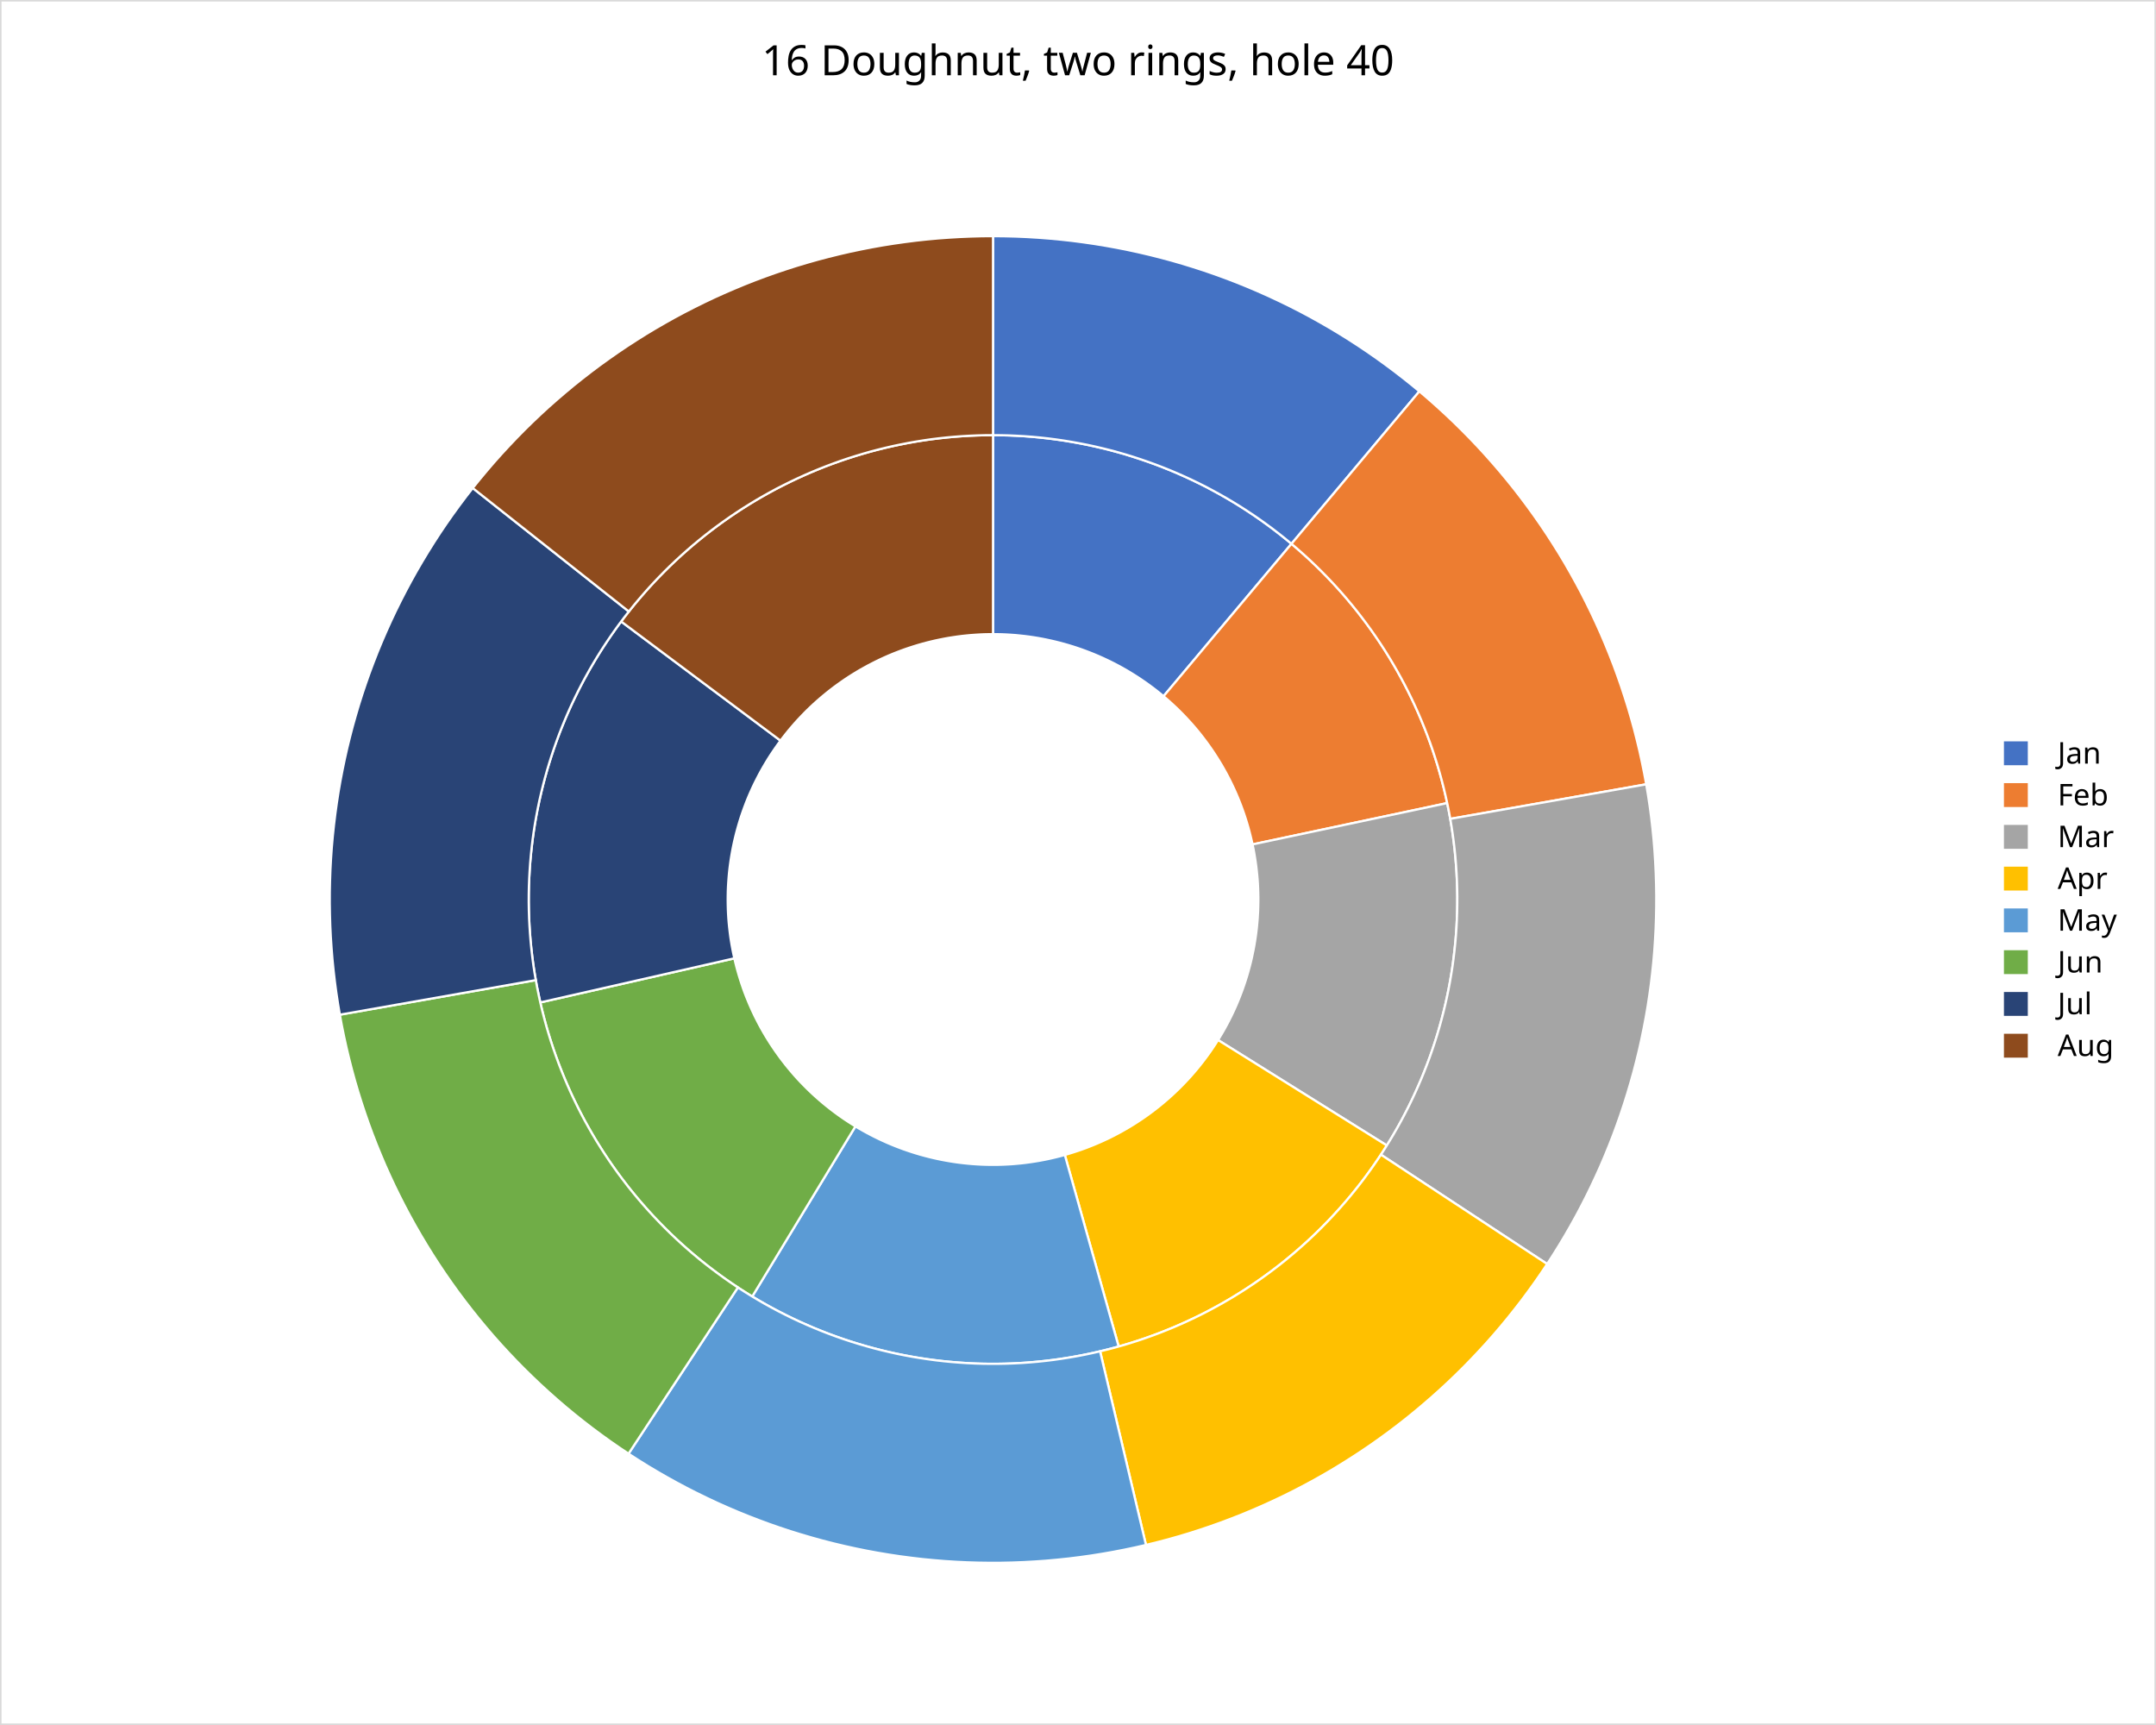
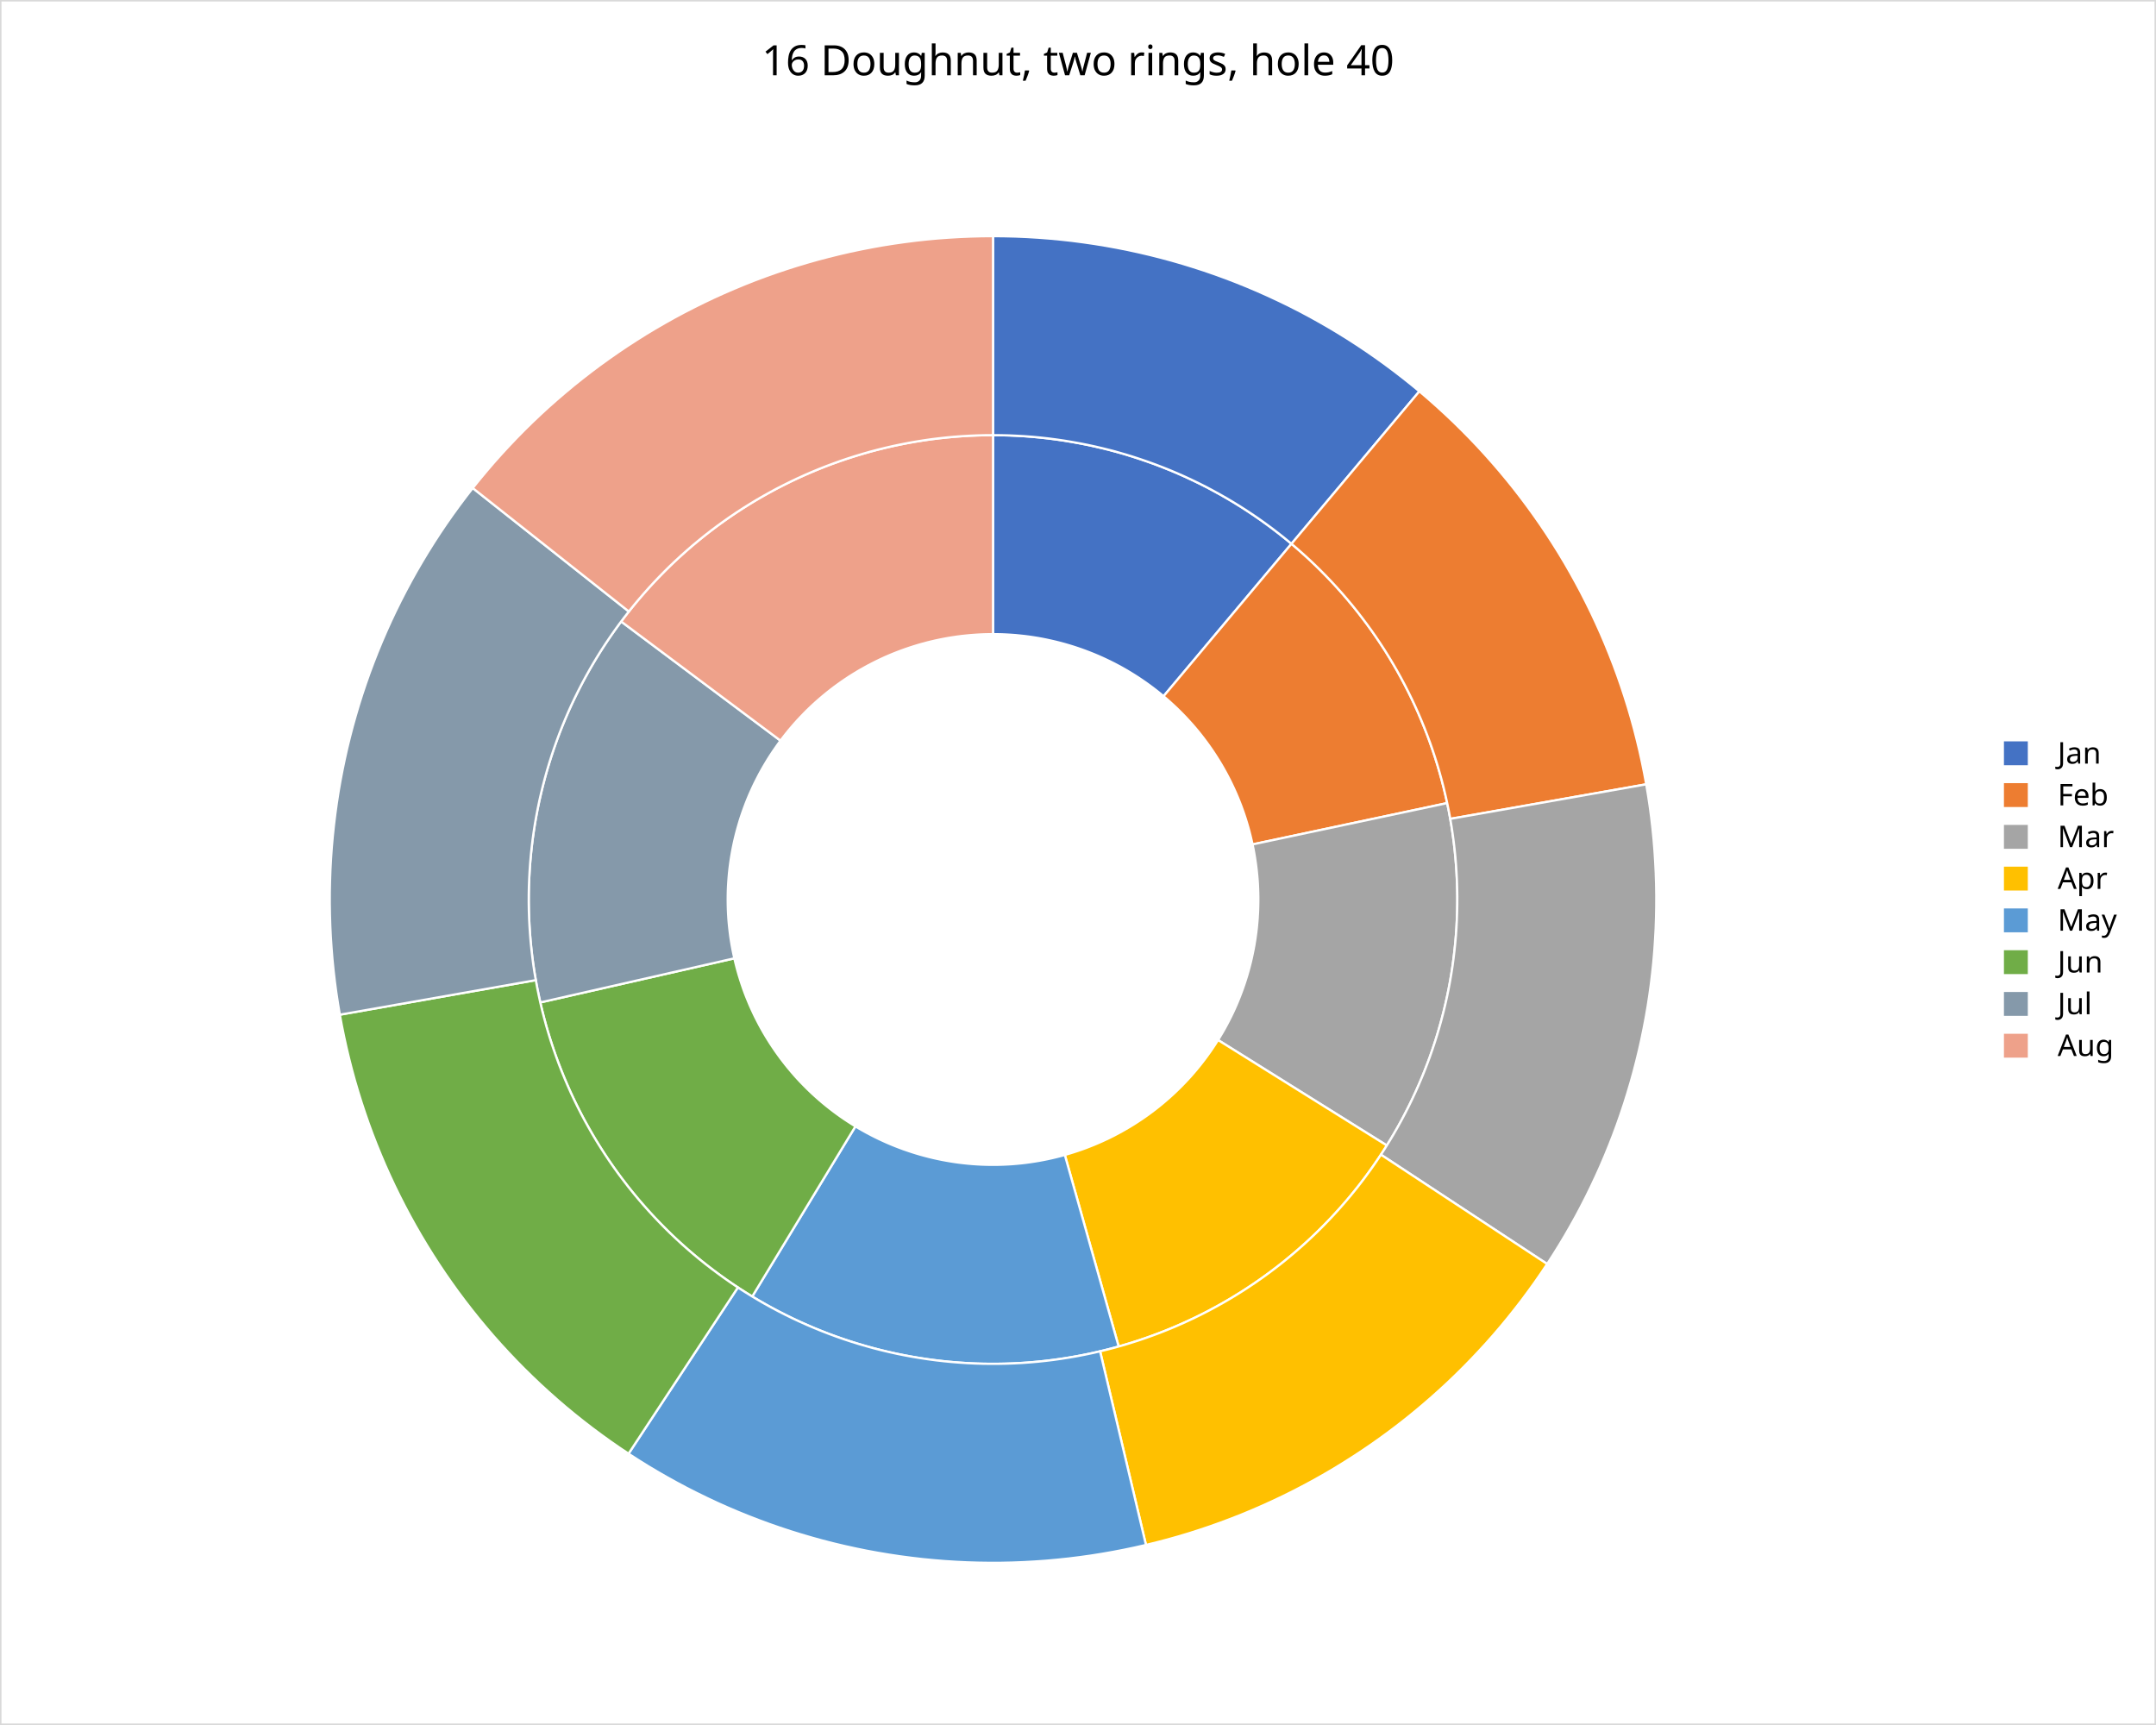
<svg xmlns="http://www.w3.org/2000/svg" class="svglite" data-engine-version="2.0" width="720.00pt" height="576.00pt" viewBox="0 0 720.00 576.00">
  <defs>
    <style type="text/css">
    .svglite line, .svglite polyline, .svglite polygon, .svglite path, .svglite rect, .svglite circle {
      fill: none;
      stroke: #000000;
      stroke-linecap: round;
      stroke-linejoin: round;
      stroke-miterlimit: 10.00;
    }
  </style>
  </defs>
  <rect width="100%" height="100%" style="stroke: none; fill: #FFFFFF;" />
  <defs>
    <clipPath id="cpMC4wMHw3MjAuMDB8MC4wMHw1NzYuMDA=">
      <rect x="0.00" y="0.00" width="720.00" height="576.00" />
    </clipPath>
  </defs>
  <g clip-path="url(#cpMC4wMHw3MjAuMDB8MC4wMHw1NzYuMDA=)">
    <rect x="0.00" y="0.00" width="720.00" height="576.00" style="stroke-width: 1.00; stroke: #D9D9D9; fill: #FFFFFF;" />
    <text x="360.00" y="25.14" text-anchor="middle" style="font-size: 14.00px; font-family: sans;" textLength="197.70px" lengthAdjust="spacingAndGlyphs">16 Doughnut, two rings, hole 40</text>
    <polygon points="331.62,145.30 334.26,145.33 336.90,145.39 339.54,145.51 342.17,145.66 344.81,145.86 347.43,146.11 350.06,146.40 352.68,146.74 355.29,147.12 357.89,147.55 360.49,148.02 363.08,148.53 365.66,149.09 368.23,149.69 370.79,150.33 373.34,151.02 375.88,151.75 378.40,152.53 380.91,153.35 383.41,154.21 385.89,155.11 388.36,156.06 390.80,157.04 393.24,158.07 395.65,159.14 398.04,160.25 400.42,161.40 402.78,162.59 405.11,163.83 407.43,165.10 409.72,166.41 411.99,167.76 414.23,169.14 416.45,170.57 418.65,172.03 420.82,173.53 422.97,175.07 425.09,176.64 427.18,178.25 429.25,179.90 431.29,181.58 388.57,232.48 387.41,231.52 386.23,230.58 385.03,229.66 383.82,228.76 382.59,227.88 381.35,227.03 380.10,226.19 378.83,225.38 377.54,224.58 376.25,223.81 374.94,223.06 373.62,222.34 372.28,221.63 370.93,220.95 369.58,220.30 368.21,219.66 366.83,219.05 365.44,218.46 364.04,217.90 362.63,217.36 361.21,216.84 359.79,216.35 358.35,215.88 356.91,215.44 355.46,215.02 354.01,214.63 352.54,214.26 351.07,213.92 349.60,213.60 348.12,213.30 346.63,213.03 345.15,212.79 343.65,212.57 342.16,212.38 340.66,212.22 339.16,212.07 337.65,211.96 336.14,211.87 334.64,211.80 333.13,211.77 331.62,211.75 " style="stroke-width: 0.75; stroke: #FFFFFF; fill: #4472C4;" />
    <polygon points="431.29,181.58 433.29,183.29 435.27,185.04 437.22,186.82 439.13,188.63 441.02,190.48 442.87,192.35 444.69,194.26 446.48,196.20 448.24,198.17 449.96,200.17 451.64,202.20 453.30,204.25 454.91,206.34 456.50,208.45 458.04,210.58 459.55,212.75 461.02,214.94 462.46,217.15 463.85,219.39 465.21,221.65 466.53,223.93 467.81,226.24 469.05,228.57 470.25,230.92 471.41,233.28 472.54,235.67 473.62,238.08 474.65,240.50 475.65,242.95 476.61,245.40 477.52,247.88 478.39,250.37 479.22,252.87 480.01,255.39 480.75,257.92 481.45,260.46 482.11,263.02 482.72,265.59 483.29,268.16 418.29,281.96 417.96,280.49 417.61,279.02 417.24,277.56 416.84,276.11 416.41,274.66 415.96,273.22 415.49,271.79 414.99,270.37 414.47,268.95 413.92,267.55 413.35,266.15 412.76,264.77 412.14,263.39 411.50,262.03 410.84,260.67 410.15,259.33 409.44,258.00 408.71,256.69 407.96,255.38 407.18,254.09 406.38,252.81 405.56,251.54 404.72,250.29 403.86,249.06 402.98,247.84 402.07,246.63 401.15,245.44 400.21,244.26 399.24,243.10 398.26,241.96 397.25,240.84 396.23,239.73 395.19,238.64 394.13,237.57 393.06,236.51 391.96,235.48 390.85,234.46 389.72,233.46 388.57,232.48 " style="stroke-width: 0.75; stroke: #FFFFFF; fill: #ED7D31;" />
    <polygon points="483.29,268.16 483.81,270.70 484.28,273.24 484.71,275.79 485.10,278.35 485.45,280.91 485.75,283.48 486.01,286.05 486.23,288.63 486.40,291.21 486.53,293.79 486.62,296.38 486.67,298.96 486.67,301.55 486.63,304.14 486.54,306.72 486.41,309.30 486.24,311.89 486.03,314.46 485.77,317.04 485.47,319.61 485.13,322.17 484.74,324.73 484.32,327.28 483.85,329.82 483.33,332.36 482.78,334.88 482.18,337.40 481.54,339.91 480.86,342.40 480.14,344.88 479.38,347.36 478.57,349.81 477.73,352.26 476.84,354.69 475.91,357.10 474.95,359.50 473.94,361.89 472.89,364.25 471.81,366.60 470.68,368.93 469.52,371.24 468.32,373.53 467.08,375.80 465.80,378.05 464.49,380.27 463.13,382.48 406.77,347.28 407.54,346.02 408.30,344.75 409.03,343.46 409.73,342.17 410.42,340.86 411.09,339.54 411.73,338.21 412.35,336.87 412.95,335.51 413.52,334.15 414.07,332.78 414.60,331.40 415.11,330.01 415.59,328.62 416.05,327.21 416.49,325.80 416.90,324.38 417.29,322.95 417.66,321.52 418.00,320.08 418.31,318.64 418.61,317.19 418.88,315.74 419.12,314.28 419.34,312.82 419.54,311.35 419.71,309.89 419.85,308.42 419.98,306.94 420.07,305.47 420.15,303.99 420.19,302.51 420.22,301.04 420.22,299.56 420.19,298.08 420.14,296.60 420.07,295.13 419.97,293.65 419.84,292.18 419.69,290.71 419.52,289.24 419.32,287.78 419.10,286.32 418.86,284.86 418.59,283.41 418.29,281.96 " style="stroke-width: 0.75; stroke: #FFFFFF; fill: #A5A5A5;" />
    <polygon points="463.13,382.48 461.74,384.68 460.30,386.85 458.83,389.00 457.33,391.12 455.79,393.21 454.21,395.29 452.60,397.33 450.96,399.35 449.28,401.34 447.57,403.30 445.82,405.23 444.05,407.13 442.24,409.00 440.40,410.84 438.53,412.65 436.63,414.43 434.70,416.18 432.74,417.89 430.75,419.57 428.74,421.22 426.70,422.83 424.63,424.41 422.53,425.95 420.41,427.46 418.27,428.93 416.10,430.37 413.90,431.77 411.69,433.13 409.45,434.46 407.18,435.75 404.90,436.99 402.60,438.21 400.27,439.38 397.93,440.51 395.57,441.60 393.19,442.66 390.79,443.67 388.38,444.64 385.95,445.57 383.50,446.47 381.04,447.32 378.57,448.13 376.08,448.89 373.58,449.62 355.60,385.65 357.03,385.23 358.45,384.79 359.86,384.33 361.27,383.85 362.67,383.34 364.05,382.80 365.43,382.25 366.80,381.67 368.16,381.07 369.51,380.44 370.85,379.80 372.18,379.13 373.50,378.43 374.80,377.72 376.09,376.98 377.37,376.23 378.64,375.45 379.89,374.65 381.13,373.83 382.36,372.99 383.57,372.13 384.77,371.24 385.95,370.34 387.12,369.42 388.27,368.48 389.40,367.52 390.52,366.54 391.63,365.54 392.71,364.52 393.78,363.49 394.83,362.44 395.86,361.37 396.88,360.28 397.88,359.18 398.85,358.06 399.81,356.92 400.75,355.77 401.67,354.60 402.57,353.42 403.45,352.22 404.31,351.01 405.15,349.78 405.97,348.54 406.77,347.28 " style="stroke-width: 0.75; stroke: #FFFFFF; fill: #FFC000;" />
    <polygon points="373.58,449.62 371.08,450.30 368.57,450.94 366.05,451.53 363.51,452.09 360.97,452.60 358.42,453.07 355.87,453.50 353.30,453.88 350.73,454.22 348.16,454.52 345.58,454.77 342.99,454.99 340.41,455.15 337.82,455.28 335.23,455.36 332.63,455.40 330.04,455.40 327.45,455.35 324.86,455.26 322.27,455.12 319.68,454.94 317.10,454.72 314.52,454.46 311.95,454.15 309.38,453.80 306.82,453.41 304.26,452.97 301.71,452.49 299.17,451.97 296.64,451.41 294.12,450.80 291.61,450.15 289.11,449.46 286.63,448.73 284.15,447.96 281.69,447.14 279.24,446.29 276.81,445.39 274.39,444.46 271.99,443.48 269.61,442.46 267.24,441.41 264.89,440.31 262.56,439.17 260.25,438.00 257.96,436.79 255.69,435.54 253.44,434.25 251.21,432.92 285.67,376.11 286.94,376.87 288.23,377.60 289.53,378.32 290.84,379.01 292.16,379.68 293.49,380.33 294.83,380.95 296.18,381.56 297.55,382.14 298.92,382.70 300.30,383.23 301.69,383.75 303.09,384.23 304.50,384.70 305.91,385.14 307.33,385.56 308.76,385.95 310.19,386.32 311.63,386.67 313.08,386.99 314.53,387.29 315.99,387.56 317.45,387.81 318.91,388.04 320.38,388.24 321.85,388.41 323.32,388.56 324.80,388.69 326.28,388.79 327.76,388.87 329.24,388.92 330.72,388.95 332.20,388.95 333.68,388.93 335.16,388.88 336.64,388.81 338.12,388.72 339.60,388.59 341.07,388.45 342.54,388.28 344.01,388.08 345.48,387.86 346.94,387.62 348.39,387.35 349.85,387.06 351.29,386.74 352.73,386.40 354.17,386.04 355.60,385.65 " style="stroke-width: 0.75; stroke: #FFFFFF; fill: #5B9BD5;" />
    <polygon points="251.21,432.92 249.01,431.56 246.82,430.16 244.67,428.73 242.54,427.26 240.43,425.75 238.35,424.21 236.29,422.63 234.26,421.02 232.26,419.38 230.28,417.70 228.34,415.99 226.42,414.25 224.53,412.48 222.67,410.67 220.84,408.84 219.05,406.97 217.28,405.08 215.55,403.15 213.85,401.20 212.18,399.22 210.54,397.21 208.94,395.17 207.37,393.11 205.84,391.02 204.34,388.90 202.88,386.77 201.46,384.60 200.07,382.42 198.71,380.21 197.40,377.98 196.12,375.72 194.88,373.45 193.68,371.15 192.52,368.84 191.39,366.51 190.30,364.15 189.26,361.78 188.25,359.40 187.29,356.99 186.36,354.57 185.47,352.14 184.63,349.69 183.83,347.23 183.06,344.75 182.34,342.26 181.66,339.76 181.03,337.25 180.43,334.73 245.23,320.00 245.57,321.44 245.93,322.87 246.32,324.30 246.73,325.72 247.17,327.14 247.63,328.55 248.11,329.95 248.61,331.34 249.14,332.72 249.70,334.09 250.27,335.46 250.87,336.81 251.49,338.15 252.13,339.49 252.80,340.81 253.48,342.12 254.19,343.42 254.92,344.71 255.67,345.98 256.45,347.25 257.24,348.50 258.06,349.73 258.89,350.95 259.75,352.16 260.62,353.36 261.52,354.53 262.43,355.70 263.37,356.85 264.32,357.98 265.29,359.10 266.28,360.20 267.29,361.28 268.32,362.34 269.36,363.39 270.43,364.43 271.50,365.44 272.60,366.43 273.71,367.41 274.84,368.37 275.99,369.31 277.15,370.23 278.32,371.13 279.51,372.01 280.71,372.87 281.93,373.71 283.17,374.53 284.41,375.33 285.67,376.11 " style="stroke-width: 0.75; stroke: #FFFFFF; fill: #70AD47;" />
-     <polygon points="180.43,334.73 179.87,332.16 179.35,329.58 178.88,326.99 178.45,324.40 178.06,321.79 177.72,319.19 177.42,316.57 177.17,313.95 176.96,311.33 176.80,308.70 176.68,306.08 176.60,303.45 176.57,300.81 176.59,298.18 176.64,295.55 176.75,292.92 176.90,290.30 177.09,287.67 177.33,285.05 177.61,282.44 177.94,279.83 178.31,277.22 178.72,274.62 179.18,272.03 179.68,269.45 180.23,266.87 180.82,264.31 181.45,261.76 182.13,259.21 182.85,256.68 183.61,254.17 184.42,251.66 185.26,249.17 186.15,246.69 187.08,244.23 188.06,241.79 189.07,239.36 190.13,236.95 191.22,234.56 192.36,232.19 193.54,229.83 194.75,227.50 196.01,225.19 197.30,222.90 198.64,220.63 200.01,218.38 201.42,216.16 202.87,213.96 204.35,211.79 205.87,209.65 207.43,207.52 260.65,247.31 259.76,248.52 258.90,249.75 258.05,250.99 257.22,252.24 256.41,253.51 255.63,254.80 254.87,256.09 254.13,257.40 253.41,258.72 252.72,260.06 252.04,261.40 251.39,262.76 250.77,264.12 250.16,265.50 249.58,266.89 249.03,268.28 248.50,269.69 247.99,271.11 247.50,272.53 247.04,273.96 246.61,275.40 246.20,276.85 245.81,278.30 245.45,279.76 245.11,281.22 244.80,282.69 244.51,284.17 244.25,285.65 244.01,287.13 243.80,288.62 243.61,290.12 243.45,291.61 243.32,293.11 243.21,294.61 243.12,296.11 243.06,297.61 243.03,299.11 243.02,300.62 243.04,302.12 243.08,303.62 243.15,305.13 243.24,306.63 243.36,308.12 243.51,309.62 243.68,311.11 243.87,312.61 244.09,314.09 244.34,315.58 244.61,317.05 244.91,318.53 245.23,320.00 " style="stroke-width: 0.75; stroke: #FFFFFF; fill: #294476;" />
-     <polygon points="207.43,207.52 209.02,205.44 210.64,203.38 212.29,201.35 213.98,199.35 215.70,197.38 217.46,195.44 219.25,193.52 221.07,191.64 222.92,189.79 224.80,187.97 226.71,186.18 228.66,184.43 230.63,182.70 232.63,181.02 234.66,179.36 236.72,177.74 238.80,176.16 240.91,174.61 243.05,173.09 245.21,171.61 247.40,170.17 249.61,168.77 251.84,167.40 254.10,166.07 256.38,164.78 258.68,163.53 261.00,162.32 263.34,161.15 265.70,160.01 268.08,158.92 270.48,157.87 272.89,156.86 275.33,155.88 277.77,154.95 280.24,154.07 282.71,153.22 285.21,152.41 287.71,151.65 290.23,150.93 292.76,150.25 295.30,149.62 297.85,149.03 300.41,148.48 302.98,147.97 305.56,147.51 308.14,147.09 310.73,146.72 313.33,146.39 315.94,146.10 318.54,145.86 321.15,145.66 323.77,145.50 326.38,145.39 329.00,145.33 331.62,145.30 331.62,211.75 330.12,211.77 328.63,211.80 327.13,211.87 325.64,211.96 324.15,212.07 322.66,212.21 321.17,212.37 319.69,212.56 318.21,212.78 316.73,213.01 315.26,213.28 313.79,213.57 312.32,213.88 310.87,214.22 309.41,214.58 307.97,214.97 306.53,215.38 305.10,215.82 303.67,216.28 302.26,216.76 300.85,217.27 299.45,217.80 298.06,218.35 296.68,218.93 295.31,219.53 293.95,220.16 292.60,220.81 291.27,221.48 289.94,222.17 288.63,222.89 287.32,223.62 286.03,224.38 284.76,225.16 283.49,225.96 282.24,226.79 281.01,227.63 279.79,228.50 278.58,229.38 277.39,230.29 276.22,231.21 275.06,232.16 273.91,233.13 272.78,234.11 271.67,235.11 270.58,236.13 269.50,237.17 268.45,238.23 267.41,239.31 266.38,240.40 265.38,241.51 264.40,242.64 263.43,243.78 262.49,244.94 261.56,246.12 260.65,247.31 " style="stroke-width: 0.75; stroke: #FFFFFF; fill: #8E4B1D;" />
+     <polygon points="180.43,334.73 179.87,332.16 179.35,329.58 178.88,326.99 178.45,324.40 178.06,321.79 177.72,319.19 177.42,316.57 177.17,313.95 176.96,311.33 176.80,308.70 176.68,306.08 176.60,303.45 176.57,300.81 176.59,298.18 176.64,295.55 176.75,292.92 176.90,290.30 177.09,287.67 177.33,285.05 177.61,282.44 177.94,279.83 178.31,277.22 178.72,274.62 179.18,272.03 179.68,269.45 180.23,266.87 180.82,264.31 181.45,261.76 182.13,259.21 182.85,256.68 183.61,254.17 184.42,251.66 185.26,249.17 186.15,246.69 187.08,244.23 188.06,241.79 189.07,239.36 190.13,236.95 191.22,234.56 192.36,232.19 193.54,229.83 194.75,227.50 196.01,225.19 197.30,222.90 198.64,220.63 200.01,218.38 201.42,216.16 202.87,213.96 204.35,211.79 205.87,209.65 207.43,207.52 260.65,247.31 259.76,248.52 258.90,249.75 258.05,250.99 257.22,252.24 256.41,253.51 255.63,254.80 254.87,256.09 254.13,257.40 253.41,258.72 252.72,260.06 252.04,261.40 251.39,262.76 250.77,264.12 250.16,265.50 249.58,266.89 249.03,268.28 248.50,269.69 247.99,271.11 247.50,272.53 247.04,273.96 246.61,275.40 246.20,276.85 245.81,278.30 245.45,279.76 245.11,281.22 244.80,282.69 244.51,284.17 244.25,285.65 244.01,287.13 243.80,288.62 243.61,290.12 243.45,291.61 243.32,293.11 243.21,294.61 243.12,296.11 243.06,297.61 243.03,299.11 243.02,300.62 243.04,302.12 243.08,303.62 243.15,305.13 243.24,306.63 243.36,308.12 243.51,309.62 243.68,311.11 243.87,312.61 244.09,314.09 244.34,315.58 244.61,317.05 244.91,318.53 245.23,320.00 " style="stroke-width: 0.75; stroke: #FFFFFF; fill: #8599AA;" />
+     <polygon points="207.43,207.52 209.02,205.44 210.64,203.38 212.29,201.35 213.98,199.35 215.70,197.38 217.46,195.44 219.25,193.52 221.07,191.64 222.92,189.79 224.80,187.97 226.71,186.18 228.66,184.43 230.63,182.70 232.63,181.02 234.66,179.36 236.72,177.74 238.80,176.16 240.91,174.61 243.05,173.09 245.21,171.61 247.40,170.17 249.61,168.77 251.84,167.40 254.10,166.07 256.38,164.78 258.68,163.53 261.00,162.32 263.34,161.15 265.70,160.01 268.08,158.92 270.48,157.87 272.89,156.86 275.33,155.88 277.77,154.95 280.24,154.07 282.71,153.22 285.21,152.41 287.71,151.65 290.23,150.93 292.76,150.25 295.30,149.62 297.85,149.03 300.41,148.48 302.98,147.97 305.56,147.51 308.14,147.09 310.73,146.72 313.33,146.39 315.94,146.10 318.54,145.86 321.15,145.66 323.77,145.50 326.38,145.39 329.00,145.33 331.62,145.30 331.62,211.75 330.12,211.77 328.63,211.80 327.13,211.87 325.64,211.96 324.15,212.07 322.66,212.21 321.17,212.37 319.69,212.56 318.21,212.78 316.73,213.01 315.26,213.28 313.79,213.57 312.32,213.88 310.87,214.22 309.41,214.58 307.97,214.97 306.53,215.38 305.10,215.82 303.67,216.28 302.26,216.76 300.85,217.27 299.45,217.80 298.06,218.35 296.68,218.93 295.31,219.53 293.95,220.16 292.60,220.81 291.27,221.48 289.94,222.17 288.63,222.89 287.32,223.62 286.03,224.38 284.76,225.16 283.49,225.96 282.24,226.79 281.01,227.63 279.79,228.50 278.58,229.38 277.39,230.29 276.22,231.21 275.06,232.16 273.91,233.13 272.78,234.11 271.67,235.11 270.58,236.13 269.50,237.17 268.45,238.23 267.41,239.31 266.38,240.40 265.38,241.51 264.40,242.64 263.43,243.78 262.49,244.94 261.56,246.12 260.65,247.31 " style="stroke-width: 0.75; stroke: #FFFFFF; fill: #EEA18A;" />
    <polygon points="331.62,78.85 335.39,78.89 339.16,78.98 342.93,79.14 346.70,79.37 350.46,79.66 354.21,80.01 357.96,80.42 361.70,80.91 365.43,81.45 369.16,82.06 372.87,82.73 376.57,83.46 380.25,84.26 383.93,85.12 387.58,86.04 391.22,87.02 394.85,88.07 398.45,89.18 402.04,90.34 405.60,91.57 409.15,92.86 412.67,94.21 416.17,95.62 419.64,97.09 423.09,98.62 426.51,100.21 429.91,101.85 433.27,103.55 436.61,105.31 439.91,107.13 443.19,109.00 446.43,110.93 449.64,112.91 452.81,114.95 455.95,117.04 459.05,119.18 462.12,121.38 465.15,123.63 468.14,125.93 471.09,128.27 474.00,130.67 431.29,181.58 429.25,179.90 427.18,178.25 425.09,176.64 422.97,175.07 420.82,173.53 418.65,172.03 416.45,170.57 414.23,169.14 411.99,167.76 409.72,166.41 407.43,165.10 405.11,163.83 402.78,162.59 400.42,161.40 398.04,160.25 395.65,159.14 393.24,158.07 390.80,157.04 388.36,156.06 385.89,155.11 383.41,154.21 380.91,153.35 378.40,152.53 375.88,151.75 373.34,151.02 370.79,150.33 368.23,149.69 365.66,149.09 363.08,148.53 360.49,148.02 357.89,147.55 355.29,147.12 352.68,146.74 350.06,146.40 347.43,146.11 344.81,145.86 342.17,145.66 339.54,145.51 336.90,145.39 334.26,145.33 331.62,145.30 " style="stroke-width: 0.75; stroke: #FFFFFF; fill: #4472C4;" />
    <polygon points="474.00,130.67 476.87,133.12 479.69,135.62 482.48,138.17 485.22,140.76 487.91,143.40 490.56,146.08 493.17,148.81 495.72,151.58 498.23,154.40 500.69,157.25 503.10,160.15 505.47,163.09 507.78,166.07 510.04,169.09 512.25,172.15 514.41,175.24 516.51,178.37 518.56,181.54 520.56,184.74 522.50,187.97 524.38,191.24 526.21,194.54 527.99,197.87 529.70,201.23 531.36,204.61 532.96,208.03 534.51,211.47 535.99,214.94 537.41,218.43 538.78,221.94 540.08,225.48 541.33,229.04 542.51,232.62 543.64,236.22 544.70,239.84 545.70,243.48 546.63,247.13 547.51,250.80 548.32,254.49 549.07,258.18 549.76,261.89 484.32,273.43 483.84,270.83 483.31,268.25 482.74,265.67 482.13,263.10 481.47,260.54 480.77,258.00 480.03,255.46 479.24,252.94 478.42,250.44 477.55,247.94 476.63,245.47 475.68,243.01 474.68,240.56 473.64,238.13 472.56,235.73 471.44,233.33 470.28,230.96 469.08,228.61 467.83,226.28 466.55,223.97 465.23,221.69 463.87,219.42 462.48,217.18 461.04,214.97 459.57,212.78 458.06,210.61 456.51,208.47 454.93,206.36 453.31,204.27 451.66,202.21 449.97,200.18 448.25,198.18 446.49,196.21 444.70,194.27 442.88,192.36 441.02,190.48 439.14,188.64 437.22,186.82 435.27,185.04 433.29,183.29 431.29,181.58 " style="stroke-width: 0.75; stroke: #FFFFFF; fill: #ED7D31;" />
    <polygon points="549.76,261.89 550.37,265.56 550.93,269.24 551.42,272.93 551.85,276.63 552.22,280.34 552.52,284.05 552.76,287.76 552.94,291.48 553.06,295.20 553.12,298.92 553.11,302.64 553.04,306.37 552.91,310.09 552.71,313.80 552.46,317.52 552.14,321.23 551.75,324.93 551.31,328.63 550.80,332.31 550.24,335.99 549.61,339.66 548.91,343.32 548.16,346.97 547.35,350.60 546.47,354.22 545.54,357.82 544.54,361.41 543.48,364.98 542.37,368.53 541.19,372.06 539.96,375.57 538.67,379.06 537.31,382.53 535.90,385.98 534.44,389.40 532.91,392.79 531.33,396.16 529.69,399.51 528.00,402.82 526.25,406.11 524.44,409.36 522.58,412.59 520.67,415.78 518.70,418.94 516.68,422.07 461.16,385.56 462.58,383.37 463.95,381.15 465.29,378.92 466.59,376.66 467.86,374.38 469.08,372.08 470.27,369.76 471.42,367.42 472.52,365.06 473.59,362.69 474.62,360.29 475.61,357.88 476.55,355.45 477.46,353.01 478.32,350.55 479.14,348.08 479.93,345.59 480.66,343.09 481.36,340.58 482.02,338.06 482.63,335.53 483.20,332.98 483.73,330.43 484.21,327.87 484.65,325.30 485.05,322.73 485.40,320.14 485.71,317.56 485.98,314.97 486.21,312.37 486.39,309.77 486.52,307.17 486.61,304.56 486.66,301.96 486.67,299.35 486.63,296.75 486.55,294.14 486.42,291.54 486.25,288.94 486.04,286.34 485.78,283.75 485.48,281.16 485.13,278.58 484.75,276.00 484.32,273.43 " style="stroke-width: 0.75; stroke: #FFFFFF; fill: #A5A5A5;" />
    <polygon points="516.68,422.07 514.61,425.16 512.49,428.22 510.31,431.24 508.09,434.23 505.81,437.17 503.49,440.08 501.12,442.95 498.70,445.78 496.23,448.57 493.71,451.31 491.15,454.01 488.55,456.67 485.90,459.29 483.21,461.86 480.47,464.38 477.69,466.86 474.87,469.29 472.01,471.68 469.12,474.01 466.18,476.30 463.20,478.54 460.19,480.72 457.14,482.86 454.05,484.94 450.93,486.97 447.78,488.95 444.60,490.88 441.38,492.75 438.13,494.57 434.85,496.33 431.54,498.04 428.21,499.69 424.84,501.28 421.45,502.82 418.04,504.30 414.60,505.73 411.13,507.09 407.65,508.40 404.14,509.65 400.61,510.84 397.07,511.97 393.50,513.04 389.92,514.05 386.32,514.99 382.70,515.88 367.38,451.22 369.91,450.60 372.43,449.94 374.94,449.23 377.43,448.48 379.92,447.69 382.38,446.86 384.84,445.98 387.28,445.07 389.70,444.11 392.11,443.12 394.50,442.08 396.88,441.00 399.23,439.89 401.57,438.73 403.88,437.54 406.18,436.30 408.45,435.03 410.70,433.72 412.93,432.37 415.14,430.99 417.32,429.56 419.48,428.11 421.62,426.61 423.73,425.08 425.81,423.52 427.87,421.92 429.90,420.28 431.90,418.61 433.87,416.91 435.82,415.18 437.73,413.41 439.62,411.61 441.47,409.78 443.29,407.92 445.09,406.02 446.85,404.10 448.57,402.15 450.27,400.17 451.93,398.16 453.56,396.13 455.15,394.07 456.70,391.98 458.23,389.86 459.71,387.72 461.16,385.56 " style="stroke-width: 0.75; stroke: #FFFFFF; fill: #FFC000;" />
    <polygon points="382.70,515.88 379.04,516.72 375.36,517.49 371.67,518.20 367.97,518.85 364.25,519.44 360.53,519.96 356.80,520.42 353.06,520.81 349.32,521.15 345.57,521.41 341.82,521.62 338.06,521.76 334.31,521.84 330.55,521.85 326.79,521.80 323.03,521.69 319.28,521.51 315.53,521.27 311.78,520.96 308.04,520.60 304.31,520.16 300.58,519.67 296.86,519.11 293.16,518.49 289.46,517.81 285.78,517.06 282.11,516.25 278.45,515.38 274.81,514.45 271.19,513.45 267.58,512.39 263.99,511.28 260.42,510.10 256.87,508.86 253.35,507.56 249.84,506.20 246.36,504.79 242.90,503.31 239.47,501.78 236.07,500.18 232.69,498.53 229.34,496.83 226.02,495.06 222.74,493.24 219.48,491.37 216.25,489.44 213.06,487.45 209.90,485.41 246.42,429.90 248.63,431.32 250.86,432.71 253.12,434.06 255.40,435.38 257.70,436.65 260.03,437.89 262.37,439.08 264.73,440.24 267.12,441.35 269.52,442.42 271.94,443.46 274.38,444.45 276.83,445.40 279.30,446.31 281.78,447.18 284.28,448.00 286.79,448.78 289.32,449.52 291.85,450.22 294.40,450.87 296.96,451.48 299.53,452.05 302.11,452.57 304.70,453.05 307.29,453.48 309.89,453.87 312.50,454.22 315.11,454.52 317.73,454.78 320.36,454.99 322.98,455.16 325.61,455.29 328.24,455.37 330.87,455.40 333.50,455.39 336.13,455.34 338.76,455.24 341.39,455.10 344.01,454.91 346.63,454.68 349.25,454.40 351.86,454.08 354.46,453.71 357.06,453.30 359.65,452.85 362.24,452.35 364.81,451.81 367.38,451.22 " style="stroke-width: 0.75; stroke: #FFFFFF; fill: #5B9BD5;" />
    <polygon points="209.90,485.41 206.78,483.32 203.70,481.18 200.65,478.98 197.63,476.73 194.66,474.43 191.73,472.09 188.83,469.69 185.98,467.24 183.17,464.74 180.40,462.20 177.68,459.61 175.00,456.98 172.36,454.30 169.77,451.57 167.23,448.81 164.73,446.00 162.29,443.14 159.89,440.25 157.54,437.31 155.24,434.34 152.99,431.33 150.80,428.28 148.65,425.19 146.56,422.07 144.52,418.91 142.54,415.72 140.61,412.50 138.73,409.24 136.91,405.95 135.15,402.63 133.44,399.28 131.79,395.91 130.20,392.50 128.66,389.07 127.19,385.61 125.77,382.13 124.41,378.63 123.11,375.10 121.88,371.55 120.70,367.98 119.58,364.39 118.52,360.79 117.53,357.16 116.60,353.52 115.73,349.87 114.92,346.20 114.17,342.51 113.49,338.82 178.93,327.28 179.40,329.86 179.93,332.44 180.49,335.01 181.10,337.57 181.76,340.12 182.45,342.66 183.19,345.18 183.97,347.69 184.80,350.19 185.67,352.68 186.57,355.15 187.53,357.60 188.52,360.04 189.55,362.46 190.62,364.86 191.74,367.24 192.89,369.60 194.09,371.95 195.32,374.27 196.60,376.57 197.91,378.85 199.26,381.11 200.65,383.34 202.08,385.56 203.54,387.74 205.04,389.90 206.58,392.04 208.16,394.14 209.76,396.23 211.41,398.28 213.09,400.31 214.80,402.30 216.55,404.27 218.33,406.21 220.14,408.11 221.98,409.99 223.86,411.84 225.77,413.65 227.70,415.43 229.67,417.17 231.67,418.89 233.69,420.57 235.75,422.21 237.83,423.82 239.94,425.39 242.07,426.93 244.23,428.43 246.42,429.90 " style="stroke-width: 0.75; stroke: #FFFFFF; fill: #70AD47;" />
-     <polygon points="113.49,338.82 112.87,335.13 112.31,331.44 111.82,327.73 111.39,324.02 111.02,320.30 110.72,316.58 110.47,312.85 110.29,309.11 110.18,305.38 110.12,301.64 110.13,297.91 110.21,294.17 110.34,290.43 110.54,286.70 110.80,282.97 111.13,279.25 111.52,275.54 111.97,271.83 112.48,268.12 113.05,264.43 113.69,260.75 114.39,257.08 115.15,253.42 115.97,249.77 116.86,246.14 117.80,242.53 118.81,238.93 119.87,235.35 121.00,231.78 122.19,228.24 123.43,224.72 124.74,221.22 126.10,217.74 127.53,214.28 129.01,210.85 130.55,207.44 132.14,204.07 133.80,200.71 135.51,197.39 137.27,194.10 139.09,190.83 140.97,187.60 142.90,184.40 144.88,181.23 146.91,178.10 149.00,175.00 151.14,171.94 153.34,168.91 155.58,165.92 157.87,162.97 210.00,204.19 208.39,206.25 206.82,208.34 205.29,210.46 203.79,212.61 202.33,214.78 200.90,216.97 199.51,219.19 198.16,221.43 196.85,223.69 195.58,225.97 194.34,228.28 193.14,230.61 191.99,232.95 190.87,235.32 189.79,237.70 188.76,240.10 187.76,242.52 186.80,244.96 185.89,247.41 185.02,249.87 184.19,252.35 183.40,254.85 182.65,257.36 181.95,259.88 181.29,262.41 180.67,264.95 180.09,267.50 179.56,270.06 179.07,272.63 178.62,275.21 178.22,277.79 177.86,280.38 177.55,282.98 177.28,285.58 177.05,288.19 176.87,290.80 176.73,293.41 176.63,296.02 176.58,298.64 176.57,301.26 176.61,303.87 176.69,306.49 176.82,309.10 176.99,311.71 177.20,314.32 177.46,316.92 177.76,319.52 178.10,322.11 178.49,324.70 178.93,327.28 " style="stroke-width: 0.75; stroke: #FFFFFF; fill: #294476;" />
-     <polygon points="157.87,162.97 160.19,160.09 162.56,157.25 164.97,154.44 167.43,151.68 169.94,148.96 172.49,146.28 175.08,143.64 177.72,141.05 180.40,138.50 183.12,136.00 185.89,133.55 188.70,131.14 191.54,128.77 194.43,126.46 197.35,124.19 200.31,121.97 203.31,119.81 206.34,117.69 209.41,115.62 212.51,113.61 215.64,111.64 218.81,109.73 222.01,107.88 225.24,106.07 228.50,104.32 231.79,102.63 235.10,100.99 238.44,99.40 241.81,97.88 245.21,96.41 248.62,94.99 252.06,93.63 255.53,92.33 259.01,91.09 262.52,89.91 266.04,88.78 269.58,87.72 273.14,86.71 276.72,85.77 280.31,84.88 283.91,84.05 287.53,83.29 291.16,82.58 294.80,81.93 298.46,81.35 302.12,80.83 305.79,80.36 309.46,79.96 313.15,79.62 316.84,79.35 320.53,79.13 324.22,78.98 327.92,78.88 331.62,78.85 331.62,145.30 329.03,145.32 326.44,145.39 323.86,145.50 321.27,145.65 318.69,145.84 316.11,146.08 313.54,146.36 310.97,146.68 308.41,147.05 305.85,147.46 303.30,147.91 300.76,148.41 298.23,148.94 295.70,149.52 293.19,150.14 290.68,150.80 288.19,151.51 285.71,152.26 283.25,153.04 280.79,153.87 278.36,154.74 275.93,155.65 273.52,156.60 271.13,157.59 268.75,158.62 266.40,159.69 264.06,160.80 261.74,161.95 259.43,163.13 257.15,164.36 254.89,165.62 252.65,166.92 250.44,168.26 248.24,169.63 246.07,171.04 243.92,172.49 241.80,173.97 239.70,175.49 237.63,177.04 235.58,178.63 233.57,180.25 231.57,181.90 229.61,183.59 227.67,185.31 225.77,187.06 223.89,188.84 222.04,190.66 220.23,192.50 218.44,194.38 216.69,196.28 214.97,198.22 213.28,200.18 211.62,202.17 210.00,204.19 " style="stroke-width: 0.75; stroke: #FFFFFF; fill: #8E4B1D;" />
+     <polygon points="113.49,338.82 112.87,335.13 112.31,331.44 111.82,327.73 111.39,324.02 111.02,320.30 110.72,316.58 110.47,312.85 110.29,309.11 110.18,305.38 110.12,301.64 110.13,297.91 110.21,294.17 110.34,290.43 110.54,286.70 110.80,282.97 111.13,279.25 111.52,275.54 111.97,271.83 112.48,268.12 113.05,264.43 113.69,260.75 114.39,257.08 115.15,253.42 115.97,249.77 116.86,246.14 117.80,242.53 118.81,238.93 119.87,235.35 121.00,231.78 122.19,228.24 123.43,224.72 124.74,221.22 126.10,217.74 127.53,214.28 129.01,210.85 130.55,207.44 132.14,204.07 133.80,200.71 135.51,197.39 137.27,194.10 139.09,190.83 140.97,187.60 142.90,184.40 144.88,181.23 146.91,178.10 149.00,175.00 151.14,171.94 153.34,168.91 155.58,165.92 157.87,162.97 210.00,204.19 208.39,206.25 206.82,208.34 205.29,210.46 203.79,212.61 202.33,214.78 200.90,216.97 199.51,219.19 198.16,221.43 196.85,223.69 195.58,225.97 194.34,228.28 193.14,230.61 191.99,232.95 190.87,235.32 189.79,237.70 188.76,240.10 187.76,242.52 186.80,244.96 185.89,247.41 185.02,249.87 184.19,252.35 183.40,254.85 182.65,257.36 181.95,259.88 181.29,262.41 180.67,264.95 180.09,267.50 179.56,270.06 179.07,272.63 178.62,275.21 178.22,277.79 177.86,280.38 177.55,282.98 177.28,285.58 177.05,288.19 176.87,290.80 176.73,293.41 176.63,296.02 176.58,298.64 176.57,301.26 176.61,303.87 176.69,306.49 176.82,309.10 176.99,311.71 177.20,314.32 177.46,316.92 177.76,319.52 178.10,322.11 178.49,324.70 178.93,327.28 " style="stroke-width: 0.75; stroke: #FFFFFF; fill: #8599AA;" />
+     <polygon points="157.87,162.97 160.19,160.09 162.56,157.25 164.97,154.44 167.43,151.68 169.94,148.96 172.49,146.28 175.08,143.64 177.72,141.05 180.40,138.50 183.12,136.00 185.89,133.55 188.70,131.14 191.54,128.77 194.43,126.46 197.35,124.19 200.31,121.97 203.31,119.81 206.34,117.69 209.41,115.62 212.51,113.61 215.64,111.64 218.81,109.73 222.01,107.88 225.24,106.07 228.50,104.32 231.79,102.63 235.10,100.99 238.44,99.40 241.81,97.88 245.21,96.41 248.62,94.99 252.06,93.63 255.53,92.33 259.01,91.09 262.52,89.91 266.04,88.78 269.58,87.72 273.14,86.71 276.72,85.77 280.31,84.88 283.91,84.05 287.53,83.29 291.16,82.58 294.80,81.93 298.46,81.35 302.12,80.83 305.79,80.36 309.46,79.96 313.15,79.62 316.84,79.35 320.53,79.13 324.22,78.98 327.92,78.88 331.62,78.85 331.62,145.30 329.03,145.32 326.44,145.39 323.86,145.50 321.27,145.65 318.69,145.84 316.11,146.08 313.54,146.36 310.97,146.68 308.41,147.05 305.85,147.46 303.30,147.91 300.76,148.41 298.23,148.94 295.70,149.52 293.19,150.14 290.68,150.80 288.19,151.51 285.71,152.26 283.25,153.04 280.79,153.87 278.36,154.74 275.93,155.65 273.52,156.60 271.13,157.59 268.75,158.62 266.40,159.69 264.06,160.80 261.74,161.95 259.43,163.13 257.15,164.36 254.89,165.62 252.65,166.92 250.44,168.26 248.24,169.63 246.07,171.04 243.92,172.49 241.80,173.97 239.70,175.49 237.63,177.04 235.58,178.63 233.57,180.25 231.57,181.90 229.61,183.59 227.67,185.31 225.77,187.06 223.89,188.84 222.04,190.66 220.23,192.50 218.44,194.38 216.69,196.28 214.97,198.22 213.28,200.18 211.62,202.17 210.00,204.19 " style="stroke-width: 0.75; stroke: #FFFFFF; fill: #EEA18A;" />
    <rect x="669.22" y="247.55" width="7.97" height="7.97" style="stroke-width: 0.75; stroke: none; fill: #4472C4;" />
    <text x="687.15" y="254.98" style="font-size: 10.00px; font-family: sans;" textLength="16.13px" lengthAdjust="spacingAndGlyphs">Jan</text>
    <rect x="669.22" y="261.50" width="7.97" height="7.97" style="stroke-width: 0.75; stroke: none; fill: #ED7D31;" />
    <text x="687.15" y="268.93" style="font-size: 10.00px; font-family: sans;" textLength="17.23px" lengthAdjust="spacingAndGlyphs">Feb</text>
    <rect x="669.22" y="275.45" width="7.97" height="7.97" style="stroke-width: 0.75; stroke: none; fill: #A5A5A5;" />
    <text x="687.15" y="282.87" style="font-size: 10.00px; font-family: sans;" textLength="17.23px" lengthAdjust="spacingAndGlyphs">Mar</text>
    <rect x="669.22" y="289.39" width="7.97" height="7.97" style="stroke-width: 0.75; stroke: none; fill: #FFC000;" />
    <text x="687.15" y="296.82" style="font-size: 10.00px; font-family: sans;" textLength="15.56px" lengthAdjust="spacingAndGlyphs">Apr</text>
    <rect x="669.22" y="303.34" width="7.97" height="7.97" style="stroke-width: 0.75; stroke: none; fill: #5B9BD5;" />
    <text x="687.15" y="310.77" style="font-size: 10.00px; font-family: sans;" textLength="18.90px" lengthAdjust="spacingAndGlyphs">May</text>
    <rect x="669.22" y="317.29" width="7.97" height="7.97" style="stroke-width: 0.75; stroke: none; fill: #70AD47;" />
    <text x="687.15" y="324.72" style="font-size: 10.00px; font-family: sans;" textLength="16.13px" lengthAdjust="spacingAndGlyphs">Jun</text>
-     <rect x="669.22" y="331.24" width="7.97" height="7.97" style="stroke-width: 0.75; stroke: none; fill: #294476;" />
+     <rect x="669.22" y="331.24" width="7.97" height="7.97" style="stroke-width: 0.75; stroke: none; fill: #8599AA;" />
    <text x="687.15" y="338.66" style="font-size: 10.00px; font-family: sans;" textLength="12.79px" lengthAdjust="spacingAndGlyphs">Jul</text>
-     <rect x="669.22" y="345.19" width="7.97" height="7.97" style="stroke-width: 0.75; stroke: none; fill: #8E4B1D;" />
+     <rect x="669.22" y="345.19" width="7.97" height="7.97" style="stroke-width: 0.75; stroke: none; fill: #EEA18A;" />
    <text x="687.15" y="352.61" style="font-size: 10.00px; font-family: sans;" textLength="17.80px" lengthAdjust="spacingAndGlyphs">Aug</text>
  </g>
</svg>
